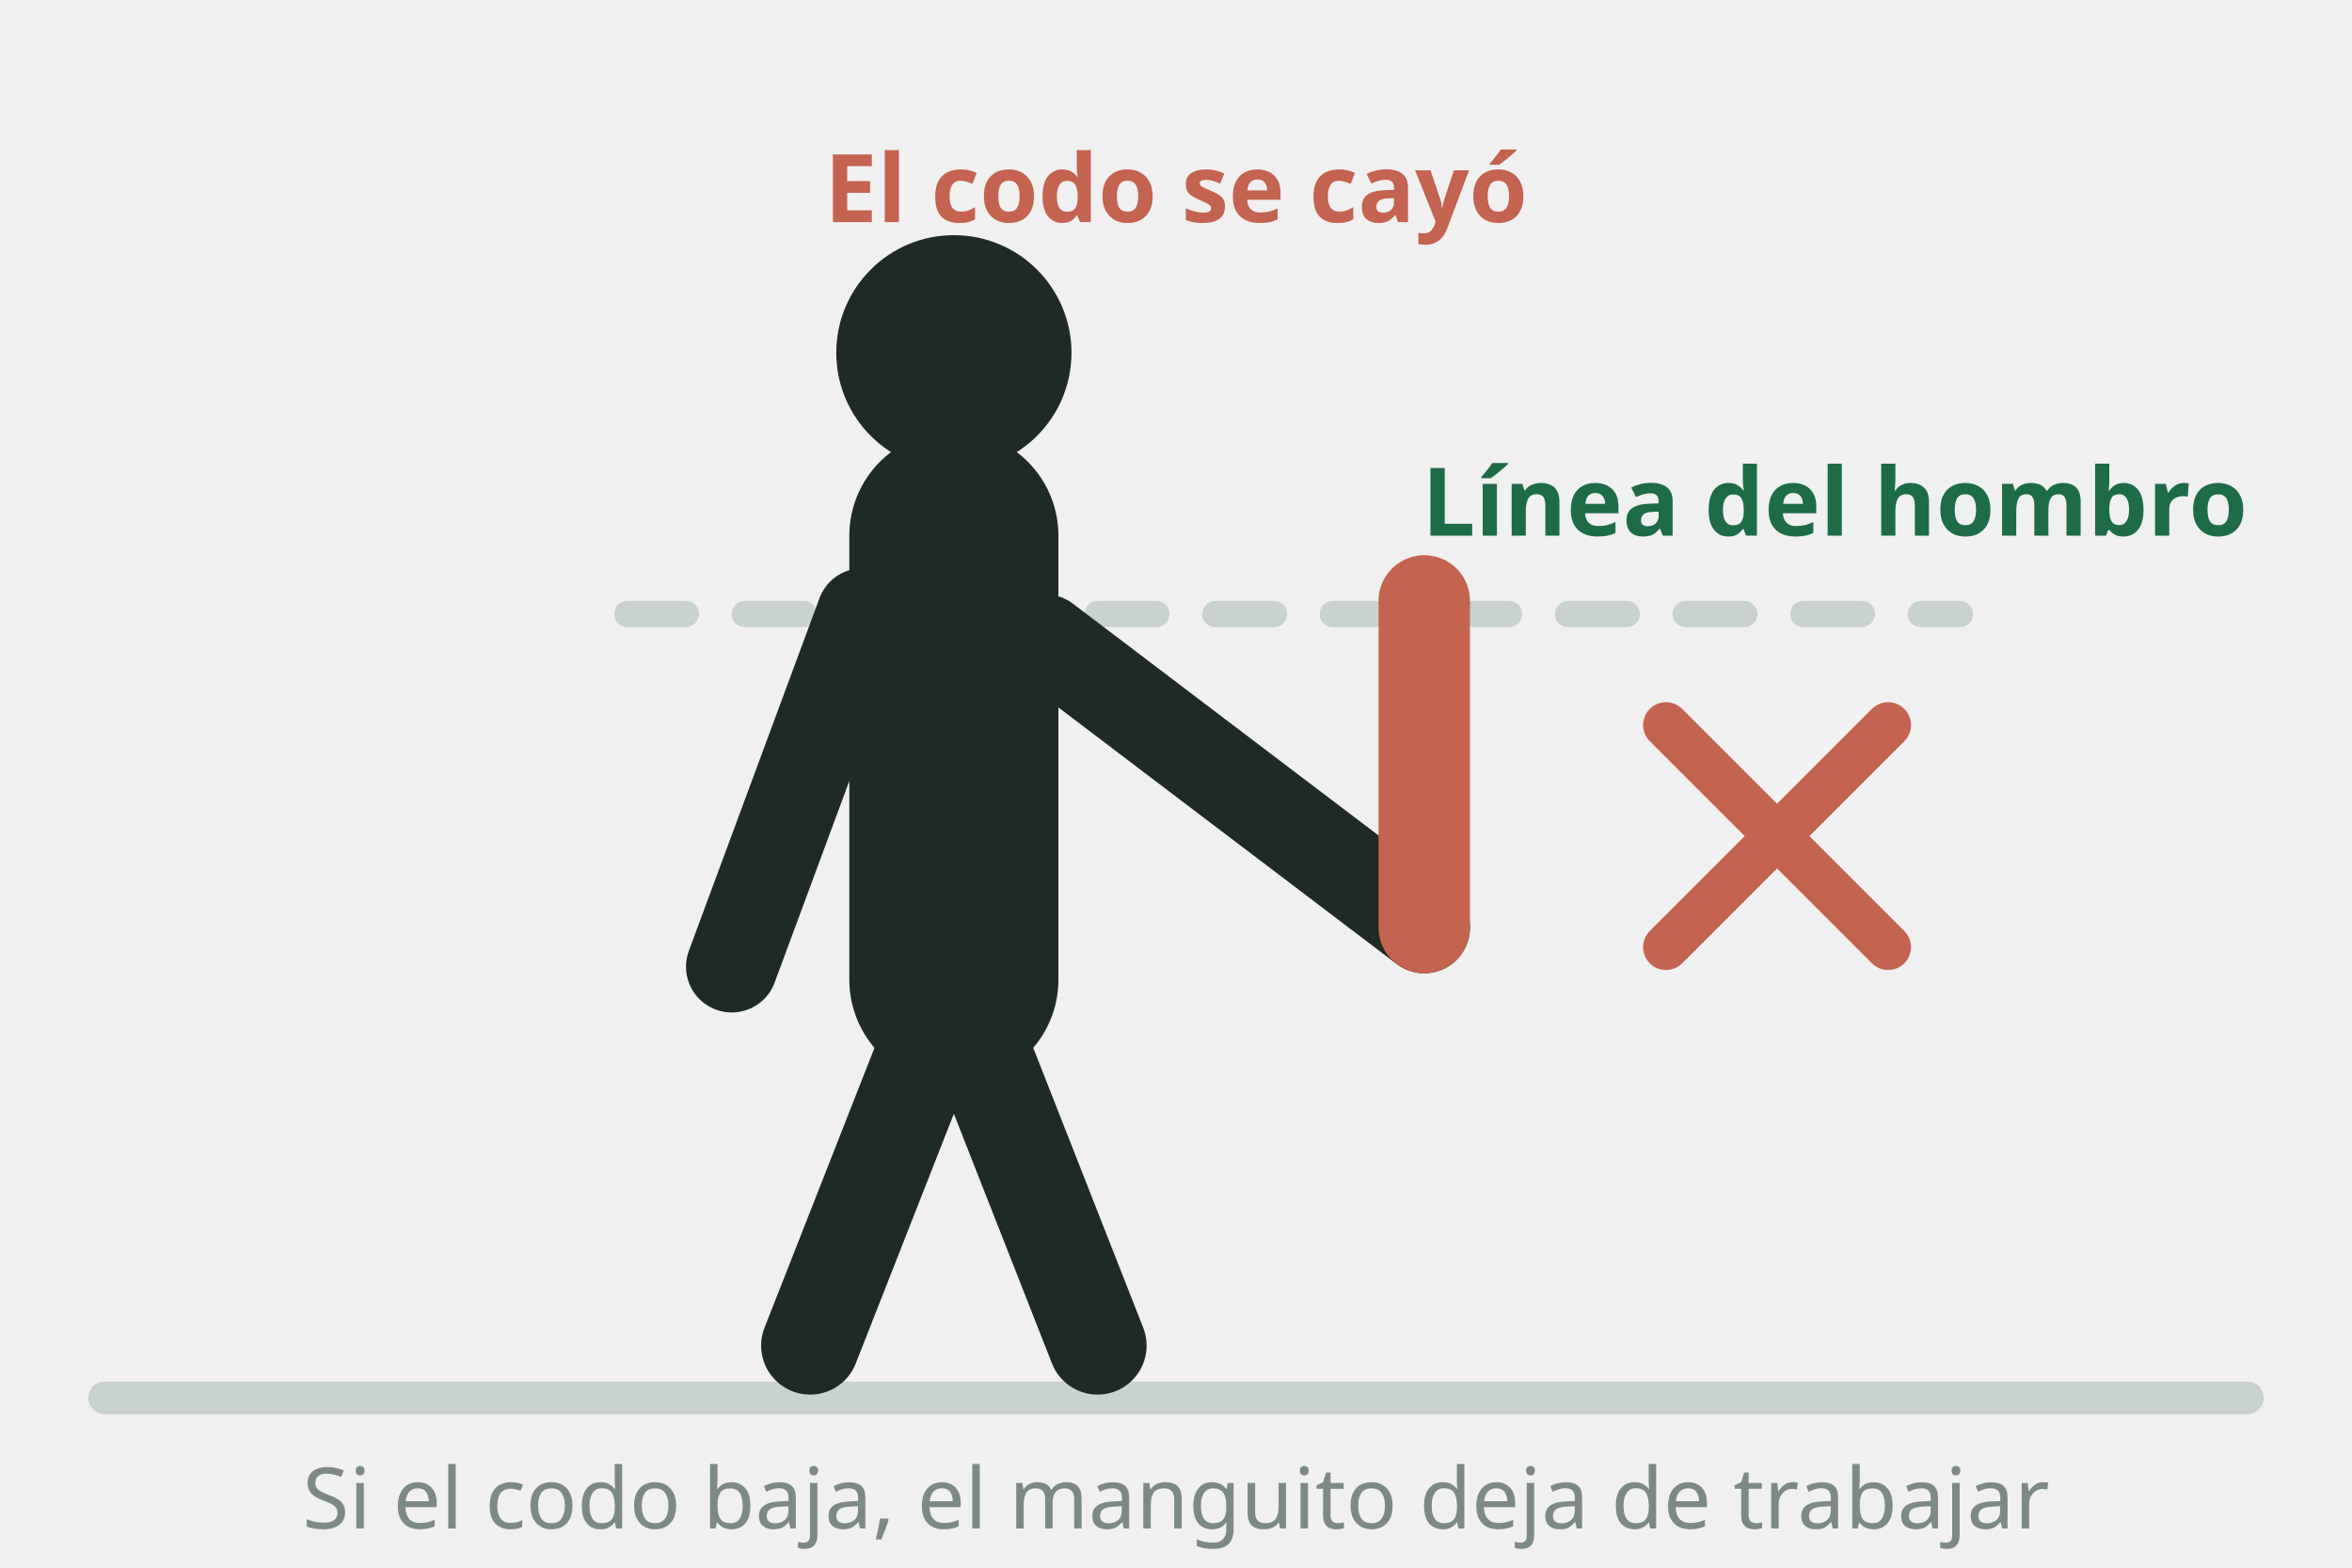
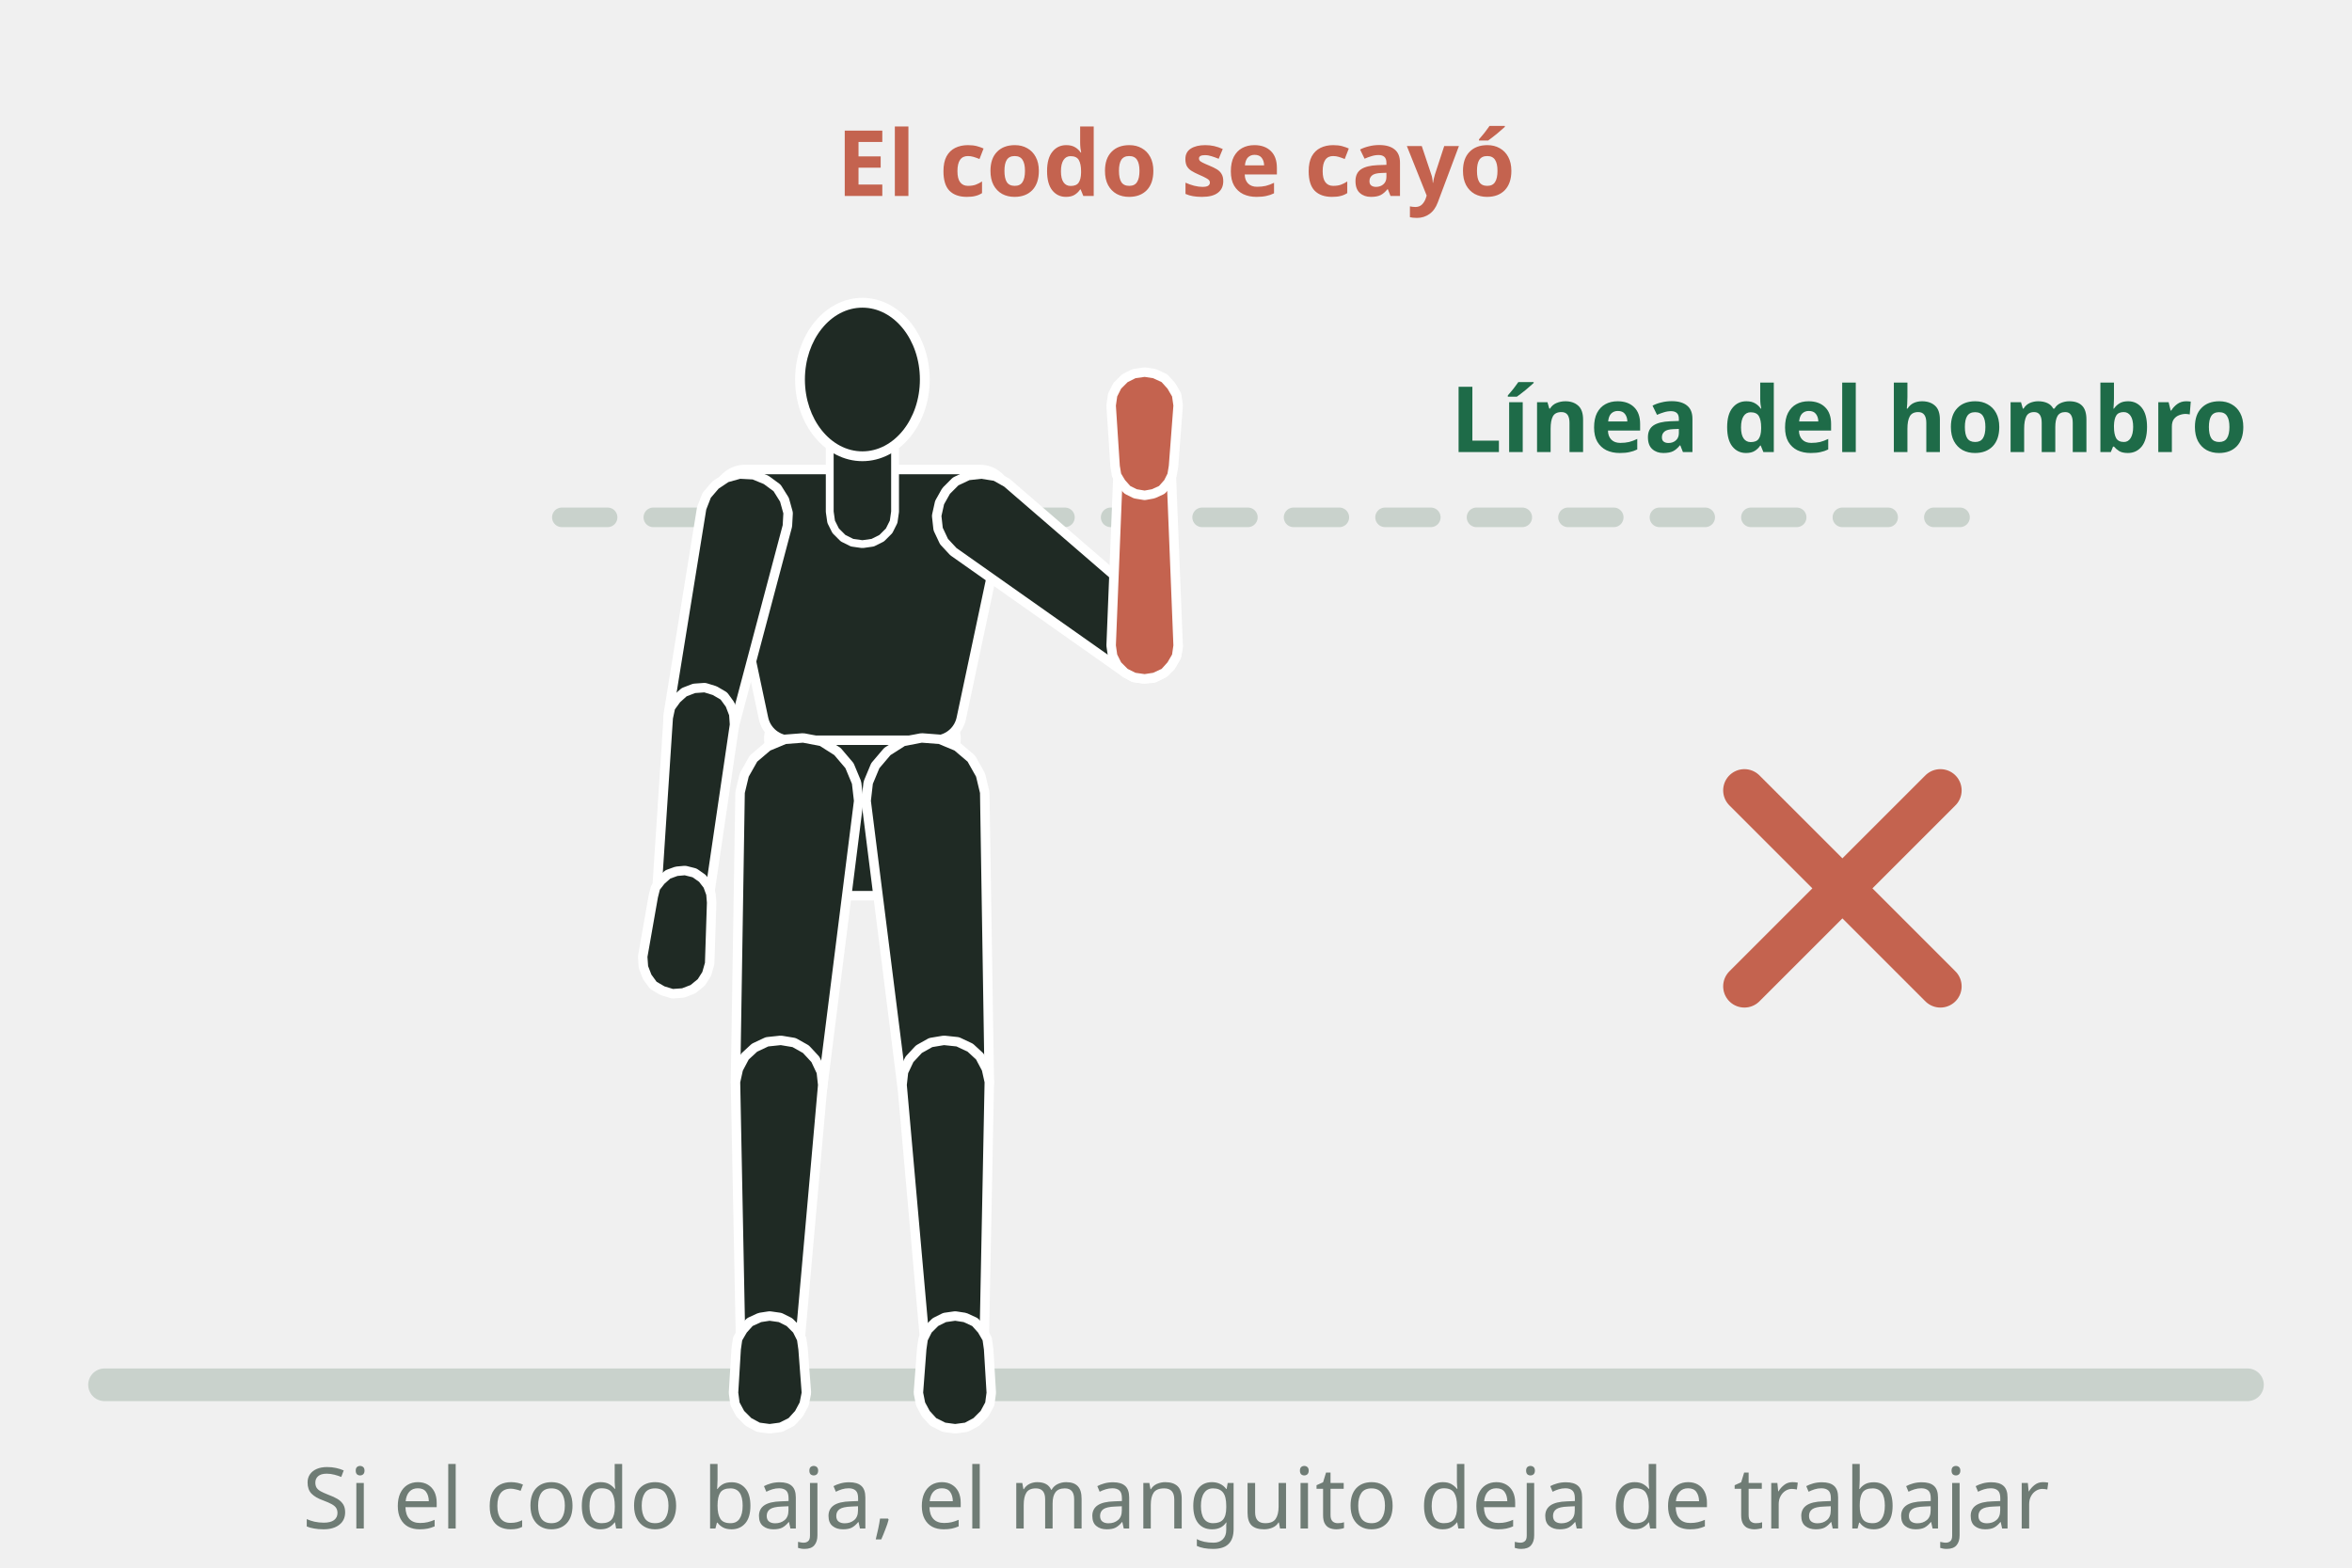
- <svg xmlns="http://www.w3.org/2000/svg" viewBox="0 0 360 240" width="360" height="240" role="img" aria-label="Error: el codo se cae por debajo de la linea del hombro">
+ <svg xmlns="http://www.w3.org/2000/svg" viewBox="0 0 360 240" width="360" height="240" role="img" aria-label="Error: el codo cae por debajo de la linea del hombro">
  <style>
-     .izq { font: 700 14.5px system-ui, sans-serif; fill: #1E6B48; text-anchor: start }
-     .der { font: 700 14.5px system-ui, sans-serif; fill: #1E6B48; text-anchor: end }
-     .cen { font: 700 14.5px system-ui, sans-serif; fill: #1E6B48; text-anchor: middle }
-     .mal { font: 700 14.5px system-ui, sans-serif; fill: #c4634f; text-anchor: middle }
-     .pie { font: 400 13px system-ui, sans-serif; fill: #7d8a83; text-anchor: middle }
+     .izq { font: 700 14px system-ui, sans-serif; fill: #1E6B48; text-anchor: start }
+     .der { font: 700 14px system-ui, sans-serif; fill: #1E6B48; text-anchor: end }
+     .cen { font: 700 14px system-ui, sans-serif; fill: #1E6B48; text-anchor: middle }
+     .mal { font: 700 14px system-ui, sans-serif; fill: #c4634f; text-anchor: middle }
+     .pie { font: 400 13px system-ui, sans-serif; fill: #6f7c75; text-anchor: middle }
  </style>
-   <line x1="16" y1="214" x2="344" y2="214" stroke="#c9d2cc" stroke-width="5" stroke-linecap="round" />
-   <path d="M96 94 L300 94" stroke="#c9d2cc" stroke-width="4" stroke-dasharray="9 9" stroke-linecap="round" fill="none" />
-   <circle cx="146" cy="54" r="18" fill="#1f2a24" />
-   <path d="M146 82 L146 150" stroke="#1f2a24" stroke-width="32" stroke-linecap="round" stroke-linejoin="round" fill="none" />
-   <path d="M146 150 L124 206" stroke="#1f2a24" stroke-width="15" stroke-linecap="round" stroke-linejoin="round" fill="none" />
-   <path d="M146 150 L168 206" stroke="#1f2a24" stroke-width="15" stroke-linecap="round" stroke-linejoin="round" fill="none" />
-   <path d="M132 94 L112 148" stroke="#1f2a24" stroke-width="14" stroke-linecap="round" stroke-linejoin="round" fill="none" />
-   <path d="M160 98 L218 142" stroke="#1f2a24" stroke-width="14" stroke-linecap="round" stroke-linejoin="round" fill="none" />
-   <path d="M218 142 L218 92" stroke="#c4634f" stroke-width="14" stroke-linecap="round" stroke-linejoin="round" fill="none" />
-   <path d="M255 111 L289 145 M289 111 L255 145" stroke="#c4634f" stroke-width="7" stroke-linecap="round" />
-   <text class="mal" x="180" y="34">El codo se cayó</text>
-   <text class="der" x="344" y="82">Línea del hombro</text>
+   <line x1="16" y1="212" x2="344" y2="212" stroke="#c9d2cc" stroke-width="5" stroke-linecap="round" />
+   <path d="M86.0 79.2 L300.0 79.2" stroke="#c9d2cc" stroke-width="3" stroke-dasharray="7 7" stroke-linecap="round" fill="none" />
+   <path d="M121.9 113.1 L126.3 132.9 L137.7 132.9 L142.1 113.1 Z" fill="#ffffff" stroke="#ffffff" stroke-width="9.9" stroke-linejoin="round" />
+   <path d="M121.9 113.1 L126.3 132.9 L137.7 132.9 L142.1 113.1 Z" fill="#1f2a24" stroke="#1f2a24" stroke-width="7.0" stroke-linejoin="round" />
+   <path d="M114.0 76.1 L121.0 109.1 L143.0 109.1 L150.0 76.1 Z" fill="#ffffff" stroke="#ffffff" stroke-width="9.9" stroke-linejoin="round" />
+   <path d="M114.0 76.1 L121.0 109.1 L143.0 109.1 L150.0 76.1 Z" fill="#1f2a24" stroke="#1f2a24" stroke-width="7.0" stroke-linejoin="round" />
+   <path d="M136.4 64.7 L136.2 63.3 L135.6 62.1 L134.6 61.1 L133.4 60.5 L132.0 60.3 L130.6 60.5 L129.4 61.1 L128.4 62.1 L127.8 63.3 L127.6 64.7 L127.6 78.3 L127.8 79.7 L128.4 80.9 L129.4 81.9 L130.6 82.5 L132.0 82.7 L133.4 82.5 L134.6 81.9 L135.6 80.9 L136.2 79.7 L136.4 78.3 Z" fill="#ffffff" stroke="#ffffff" stroke-width="2.4" stroke-linejoin="round" />
+   <path d="M136.4 64.7 L136.2 63.3 L135.6 62.1 L134.6 61.1 L133.4 60.5 L132.0 60.3 L130.6 60.5 L129.4 61.1 L128.4 62.1 L127.8 63.3 L127.6 64.7 L127.6 78.3 L127.8 79.7 L128.4 80.9 L129.4 81.9 L130.6 82.5 L132.0 82.7 L133.4 82.5 L134.6 81.9 L135.6 80.9 L136.2 79.7 L136.4 78.3 Z" fill="#1f2a24" />
+   <ellipse cx="132.0" cy="58.1" rx="10.3" ry="12.5" fill="#ffffff" transform="rotate(0.0 132.0 58.1)" />
+   <ellipse cx="132.0" cy="58.1" rx="8.8" ry="11.0" fill="#1f2a24" transform="rotate(0.0 132.0 58.1)" />
+   <path d="M113.3 165.5 L113.5 167.3 L114.2 169.0 L115.4 170.4 L117.0 171.4 L118.8 171.8 L120.7 171.7 L122.4 170.9 L123.8 169.7 L124.8 168.1 L125.2 166.3 L130.7 122.6 L130.4 120.0 L129.4 117.6 L127.7 115.6 L125.5 114.2 L122.9 113.7 L120.3 113.9 L117.9 114.9 L115.9 116.6 L114.6 118.9 L114.0 121.4 Z" fill="#ffffff" stroke="#ffffff" stroke-width="2.9" stroke-linejoin="round" />
+   <path d="M113.3 165.5 L113.5 167.3 L114.2 169.0 L115.4 170.4 L117.0 171.4 L118.8 171.8 L120.7 171.7 L122.4 170.9 L123.8 169.7 L124.8 168.1 L125.2 166.3 L130.7 122.6 L130.4 120.0 L129.4 117.6 L127.7 115.6 L125.5 114.2 L122.9 113.7 L120.3 113.9 L117.9 114.9 L115.9 116.6 L114.6 118.9 L114.0 121.4 Z" fill="#1f2a24" />
+   <path d="M138.8 166.3 L139.2 168.1 L140.2 169.7 L141.6 170.9 L143.3 171.7 L145.2 171.8 L147.0 171.4 L148.6 170.4 L149.8 169.0 L150.5 167.3 L150.7 165.5 L150.0 121.4 L149.4 118.9 L148.1 116.6 L146.1 114.9 L143.7 113.9 L141.1 113.7 L138.5 114.2 L136.3 115.6 L134.6 117.6 L133.6 120.0 L133.3 122.6 Z" fill="#ffffff" stroke="#ffffff" stroke-width="2.9" stroke-linejoin="round" />
+   <path d="M138.8 166.3 L139.2 168.1 L140.2 169.7 L141.6 170.9 L143.3 171.7 L145.2 171.8 L147.0 171.4 L148.6 170.4 L149.8 169.0 L150.5 167.3 L150.7 165.5 L150.0 121.4 L149.4 118.9 L148.1 116.6 L146.1 114.9 L143.7 113.9 L141.1 113.7 L138.5 114.2 L136.3 115.6 L134.6 117.6 L133.6 120.0 L133.3 122.6 Z" fill="#1f2a24" />
+   <path d="M114.1 206.4 L114.2 207.6 L114.7 208.7 L115.5 209.5 L116.6 210.1 L117.7 210.3 L118.9 210.2 L119.9 209.7 L120.8 208.9 L121.3 207.8 L121.6 206.7 L125.2 166.1 L125.0 164.3 L124.2 162.6 L122.9 161.2 L121.3 160.3 L119.5 160.0 L117.6 160.2 L115.9 161.0 L114.6 162.2 L113.7 163.9 L113.3 165.7 Z" fill="#ffffff" stroke="#ffffff" stroke-width="2.9" stroke-linejoin="round" />
+   <path d="M114.1 206.4 L114.2 207.6 L114.7 208.7 L115.5 209.5 L116.6 210.1 L117.7 210.3 L118.9 210.2 L119.9 209.7 L120.8 208.9 L121.3 207.8 L121.6 206.7 L125.2 166.1 L125.0 164.3 L124.2 162.6 L122.9 161.2 L121.3 160.3 L119.5 160.0 L117.6 160.2 L115.9 161.0 L114.6 162.2 L113.7 163.9 L113.3 165.7 Z" fill="#1f2a24" />
+   <path d="M142.4 206.7 L142.7 207.8 L143.2 208.9 L144.1 209.7 L145.1 210.2 L146.3 210.3 L147.4 210.1 L148.5 209.5 L149.3 208.7 L149.8 207.6 L149.9 206.4 L150.7 165.7 L150.3 163.9 L149.4 162.2 L148.1 161.0 L146.4 160.2 L144.5 160.0 L142.7 160.3 L141.1 161.2 L139.8 162.6 L139.0 164.3 L138.8 166.1 Z" fill="#ffffff" stroke="#ffffff" stroke-width="2.9" stroke-linejoin="round" />
+   <path d="M142.4 206.7 L142.7 207.8 L143.2 208.9 L144.1 209.7 L145.1 210.2 L146.3 210.3 L147.4 210.1 L148.5 209.5 L149.3 208.7 L149.8 207.6 L149.9 206.4 L150.7 165.7 L150.3 163.9 L149.4 162.2 L148.1 161.0 L146.4 160.2 L144.5 160.0 L142.7 160.3 L141.1 161.2 L139.8 162.6 L139.0 164.3 L138.8 166.1 Z" fill="#1f2a24" />
+   <path d="M113.0 213.2 L113.2 214.7 L113.9 216.0 L115.0 217.1 L116.3 217.8 L117.8 218.0 L119.3 217.8 L120.7 217.1 L121.7 216.0 L122.4 214.7 L122.7 213.2 L122.2 206.6 L122.0 205.2 L121.4 204.0 L120.4 203.0 L119.2 202.4 L117.8 202.2 L116.5 202.4 L115.2 203.0 L114.3 204.0 L113.6 205.2 L113.4 206.6 Z" fill="#ffffff" stroke="#ffffff" stroke-width="2.9" stroke-linejoin="round" />
+   <path d="M113.0 213.2 L113.2 214.7 L113.9 216.0 L115.0 217.1 L116.3 217.8 L117.8 218.0 L119.3 217.8 L120.7 217.1 L121.7 216.0 L122.4 214.7 L122.7 213.2 L122.2 206.6 L122.0 205.2 L121.4 204.0 L120.4 203.0 L119.2 202.4 L117.8 202.2 L116.5 202.4 L115.2 203.0 L114.3 204.0 L113.6 205.2 L113.4 206.6 Z" fill="#1f2a24" />
+   <path d="M141.3 213.2 L141.6 214.7 L142.3 216.0 L143.3 217.1 L144.7 217.8 L146.2 218.0 L147.7 217.8 L149.0 217.1 L150.1 216.0 L150.8 214.7 L151.0 213.2 L150.6 206.6 L150.4 205.2 L149.7 204.0 L148.8 203.0 L147.5 202.4 L146.2 202.2 L144.8 202.4 L143.6 203.0 L142.6 204.0 L142.0 205.2 L141.8 206.6 Z" fill="#ffffff" stroke="#ffffff" stroke-width="2.9" stroke-linejoin="round" />
+   <path d="M141.3 213.2 L141.6 214.7 L142.3 216.0 L143.3 217.1 L144.7 217.8 L146.2 218.0 L147.7 217.8 L149.0 217.1 L150.1 216.0 L150.8 214.7 L151.0 213.2 L150.6 206.6 L150.4 205.2 L149.7 204.0 L148.8 203.0 L147.5 202.4 L146.2 202.2 L144.8 202.4 L143.6 203.0 L142.6 204.0 L142.0 205.2 L141.8 206.6 Z" fill="#1f2a24" />
+   <path d="M103.0 109.5 L103.0 110.9 L103.3 112.2 L104.1 113.4 L105.1 114.2 L106.4 114.7 L107.8 114.8 L109.1 114.4 L110.3 113.7 L111.1 112.6 L111.6 111.3 L119.8 80.4 L119.9 78.6 L119.4 76.8 L118.4 75.2 L116.9 74.1 L115.2 73.4 L113.3 73.3 L111.5 73.8 L110.0 74.8 L108.8 76.2 L108.1 78.0 Z" fill="#ffffff" stroke="#ffffff" stroke-width="2.9" stroke-linejoin="round" />
+   <path d="M103.0 109.5 L103.0 110.9 L103.3 112.2 L104.1 113.4 L105.1 114.2 L106.4 114.7 L107.8 114.8 L109.1 114.4 L110.3 113.7 L111.1 112.6 L111.6 111.3 L119.8 80.4 L119.9 78.6 L119.4 76.8 L118.4 75.2 L116.9 74.1 L115.2 73.4 L113.3 73.3 L111.5 73.8 L110.0 74.8 L108.8 76.2 L108.1 78.0 Z" fill="#1f2a24" />
+   <path d="M101.2 137.4 L101.2 138.4 L101.6 139.4 L102.2 140.2 L103.1 140.8 L104.1 141.0 L105.1 141.0 L106.1 140.6 L106.9 140.0 L107.5 139.1 L107.7 138.1 L111.7 110.9 L111.6 109.5 L111.1 108.2 L110.3 107.1 L109.1 106.4 L107.8 106.0 L106.4 106.1 L105.1 106.6 L104.1 107.5 L103.3 108.6 L103.0 110.0 Z" fill="#ffffff" stroke="#ffffff" stroke-width="2.9" stroke-linejoin="round" />
+   <path d="M101.2 137.4 L101.2 138.4 L101.6 139.4 L102.2 140.2 L103.1 140.8 L104.1 141.0 L105.1 141.0 L106.1 140.6 L106.9 140.0 L107.5 139.1 L107.7 138.1 L111.7 110.9 L111.6 109.5 L111.1 108.2 L110.3 107.1 L109.1 106.4 L107.8 106.0 L106.4 106.1 L105.1 106.6 L104.1 107.5 L103.3 108.6 L103.0 110.0 Z" fill="#1f2a24" />
+   <path d="M99.1 146.5 L99.2 147.9 L99.7 149.2 L100.5 150.3 L101.7 151.0 L103.0 151.4 L104.4 151.3 L105.7 150.8 L106.8 149.9 L107.5 148.8 L107.9 147.4 L108.2 138.2 L108.1 137.0 L107.7 135.9 L107.0 135.0 L106.0 134.3 L104.8 134.0 L103.7 134.1 L102.6 134.5 L101.7 135.3 L101.0 136.2 L100.7 137.4 Z" fill="#ffffff" stroke="#ffffff" stroke-width="2.9" stroke-linejoin="round" />
+   <path d="M99.1 146.5 L99.2 147.9 L99.7 149.2 L100.5 150.3 L101.7 151.0 L103.0 151.4 L104.4 151.3 L105.7 150.8 L106.8 149.9 L107.5 148.8 L107.9 147.4 L108.2 138.2 L108.1 137.0 L107.7 135.9 L107.0 135.0 L106.0 134.3 L104.8 134.0 L103.7 134.1 L102.6 134.5 L101.7 135.3 L101.0 136.2 L100.7 137.4 Z" fill="#1f2a24" />
+   <path d="M172.5 102.3 L173.7 103.0 L175.0 103.2 L176.4 103.1 L177.6 102.5 L178.6 101.6 L179.3 100.4 L179.6 99.0 L179.4 97.6 L178.8 96.4 L177.9 95.4 L153.7 74.5 L152.1 73.6 L150.2 73.3 L148.4 73.5 L146.7 74.3 L145.4 75.6 L144.5 77.2 L144.1 79.0 L144.3 80.8 L145.1 82.5 L146.4 83.9 Z" fill="#ffffff" stroke="#ffffff" stroke-width="2.9" stroke-linejoin="round" />
+   <path d="M172.5 102.3 L173.7 103.0 L175.0 103.2 L176.4 103.1 L177.6 102.5 L178.6 101.6 L179.3 100.4 L179.6 99.0 L179.4 97.6 L178.8 96.4 L177.9 95.4 L153.7 74.5 L152.1 73.6 L150.2 73.3 L148.4 73.5 L146.7 74.3 L145.4 75.6 L144.5 77.2 L144.1 79.0 L144.3 80.8 L145.1 82.5 L146.4 83.9 Z" fill="#1f2a24" />
+   <path d="M178.5 71.3 L178.3 70.3 L177.8 69.4 L177.1 68.7 L176.2 68.2 L175.2 68.0 L174.2 68.2 L173.2 68.7 L172.5 69.4 L172.0 70.3 L171.9 71.3 L170.8 98.8 L171.0 100.2 L171.6 101.4 L172.6 102.4 L173.8 103.0 L175.2 103.2 L176.5 103.0 L177.8 102.4 L178.7 101.4 L179.4 100.2 L179.6 98.8 Z" fill="#ffffff" stroke="#ffffff" stroke-width="2.9" stroke-linejoin="round" />
+   <path d="M178.5 71.3 L178.3 70.3 L177.8 69.4 L177.1 68.7 L176.2 68.2 L175.2 68.0 L174.2 68.2 L173.2 68.7 L172.5 69.4 L172.0 70.3 L171.9 71.3 L170.8 98.8 L171.0 100.2 L171.6 101.4 L172.6 102.4 L173.8 103.0 L175.2 103.2 L176.5 103.0 L177.8 102.4 L178.7 101.4 L179.4 100.2 L179.6 98.8 Z" fill="#c4634f" />
+   <path d="M179.6 62.1 L179.4 60.7 L178.7 59.5 L177.8 58.5 L176.5 57.9 L175.2 57.7 L173.8 57.9 L172.6 58.5 L171.6 59.5 L171.0 60.7 L170.8 62.1 L171.4 71.3 L171.6 72.5 L172.2 73.5 L173.0 74.4 L174.0 74.9 L175.2 75.1 L176.3 74.9 L177.4 74.4 L178.2 73.5 L178.7 72.5 L178.9 71.3 Z" fill="#ffffff" stroke="#ffffff" stroke-width="2.9" stroke-linejoin="round" />
+   <path d="M179.6 62.1 L179.4 60.7 L178.7 59.5 L177.8 58.5 L176.5 57.9 L175.2 57.7 L173.8 57.9 L172.6 58.5 L171.6 59.5 L171.0 60.7 L170.8 62.1 L171.4 71.3 L171.6 72.5 L172.2 73.5 L173.0 74.4 L174.0 74.9 L175.2 75.1 L176.3 74.9 L177.4 74.4 L178.2 73.5 L178.7 72.5 L178.9 71.3 Z" fill="#c4634f" />
+   <path d="M267 121 L297 151 M297 121 L267 151" stroke="#c4634f" stroke-width="6.5" stroke-linecap="round" />
+   <text class="mal" x="180" y="30">El codo se cayó</text>
+   <text class="der" x="344" y="69.21">Línea del hombro</text>
  <text class="pie" x="180" y="234">Si el codo baja, el manguito deja de trabajar</text>
</svg>
